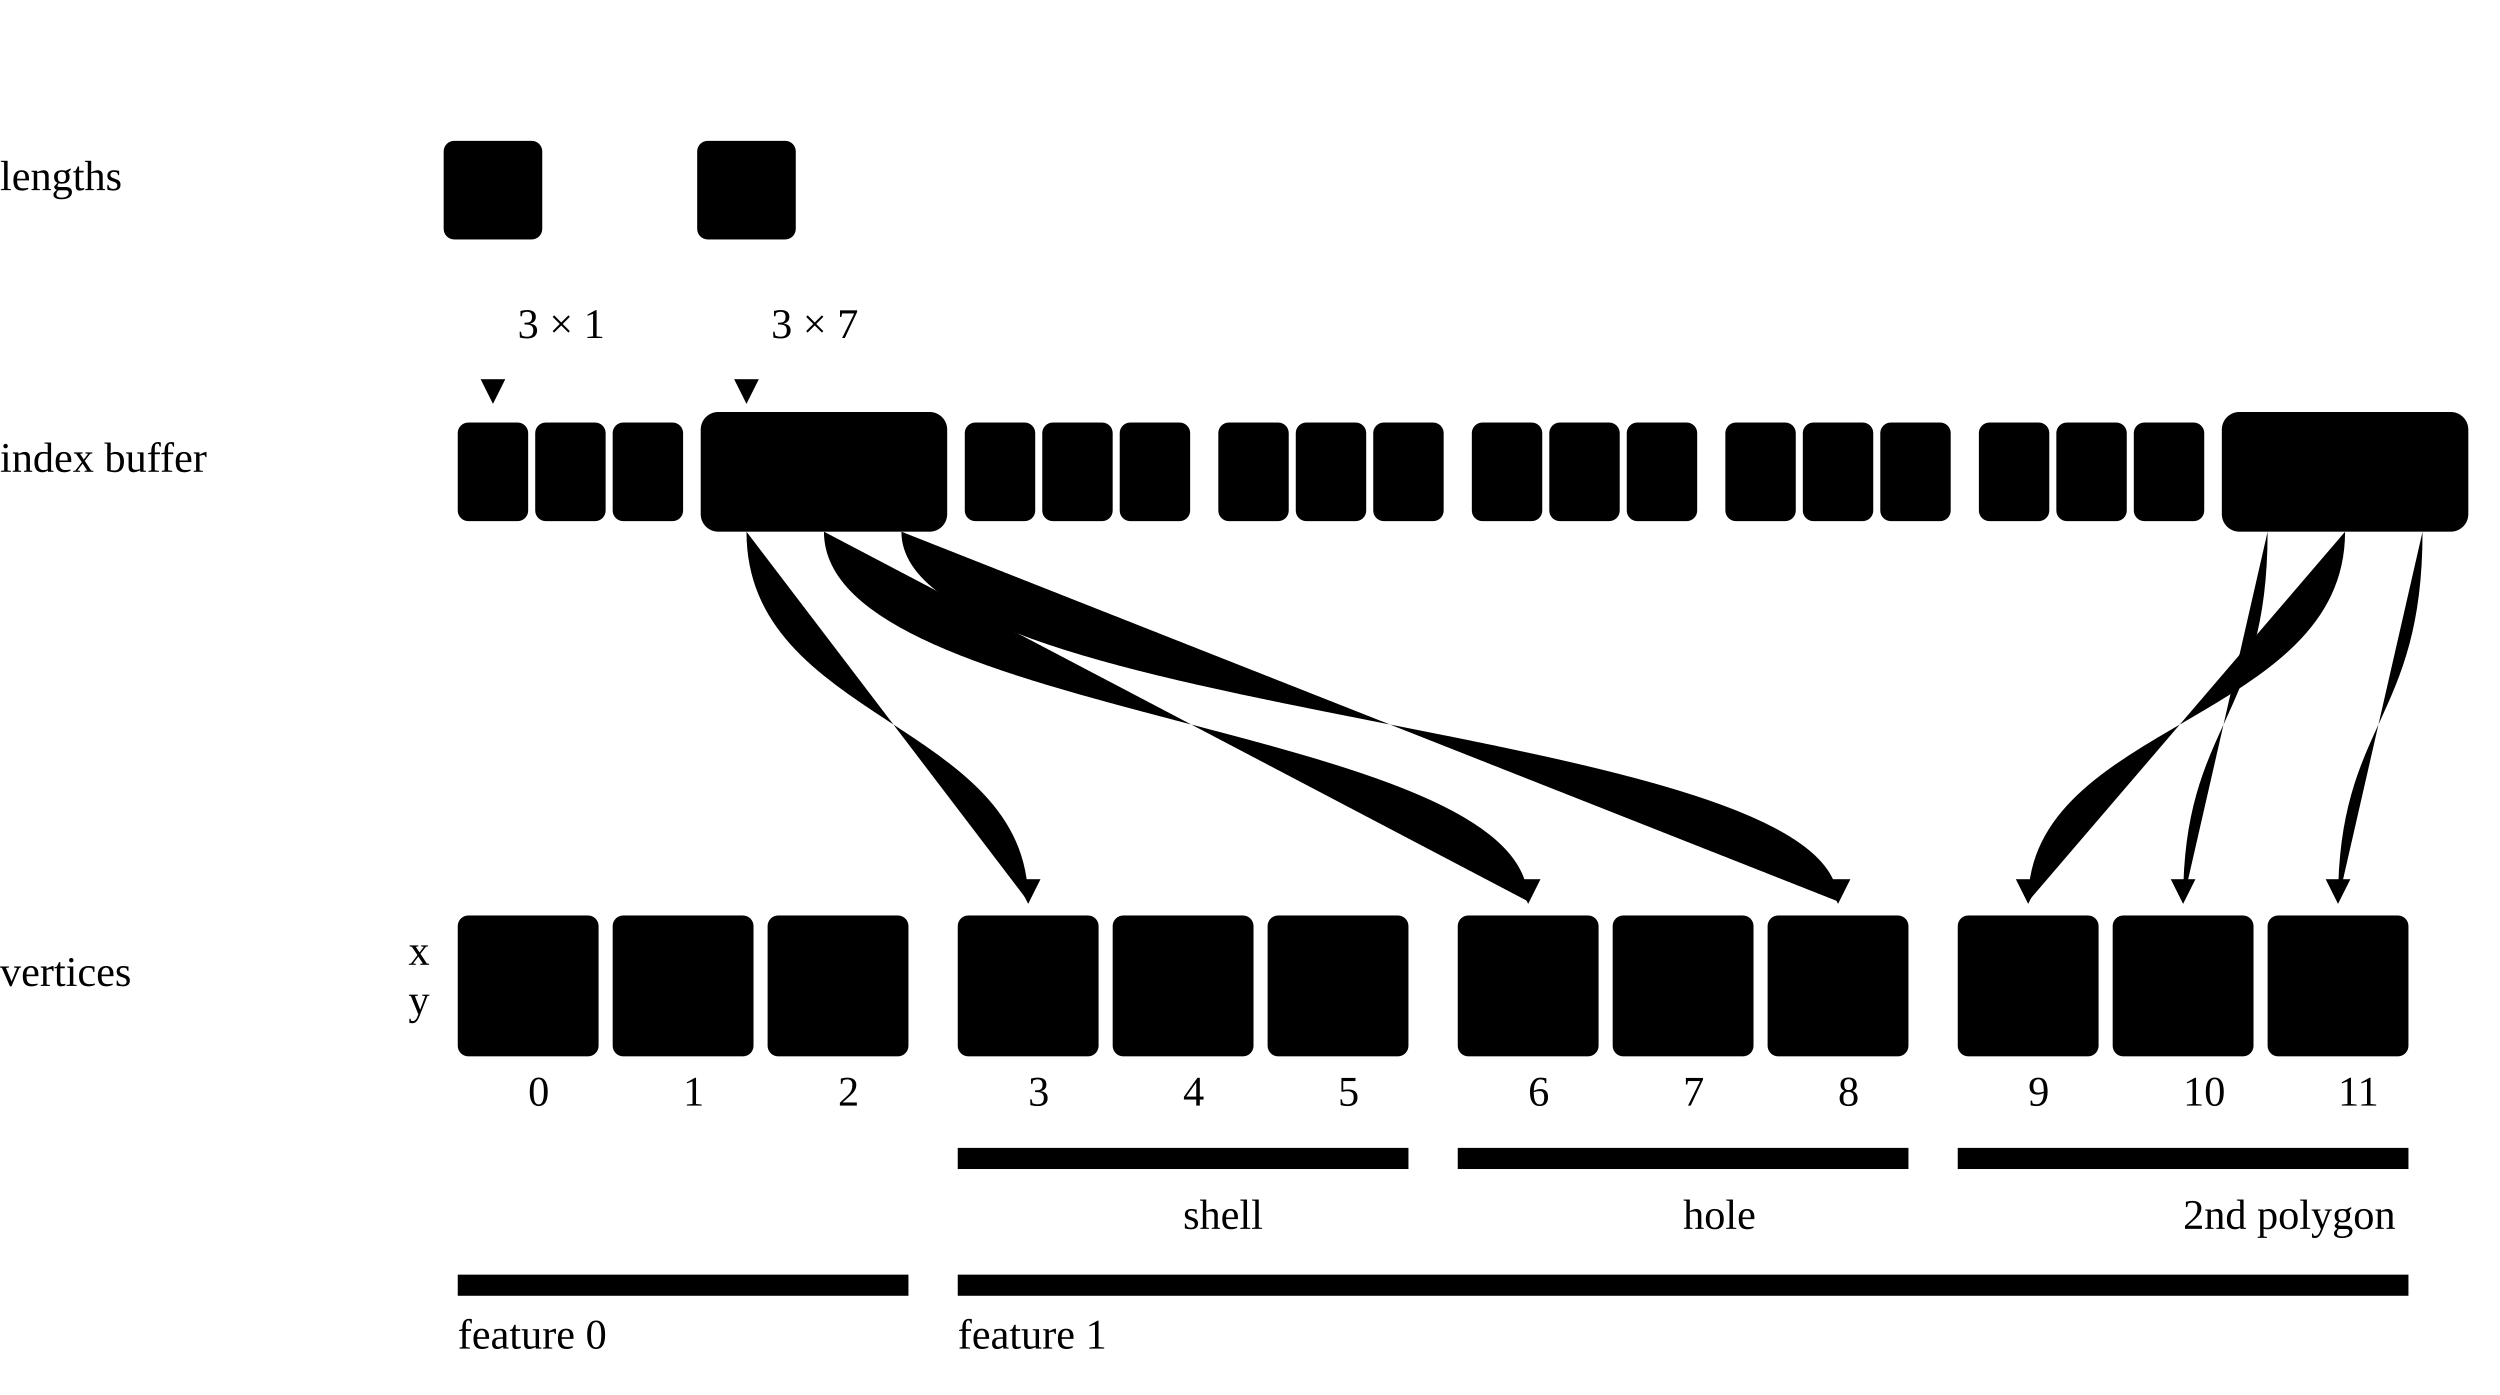
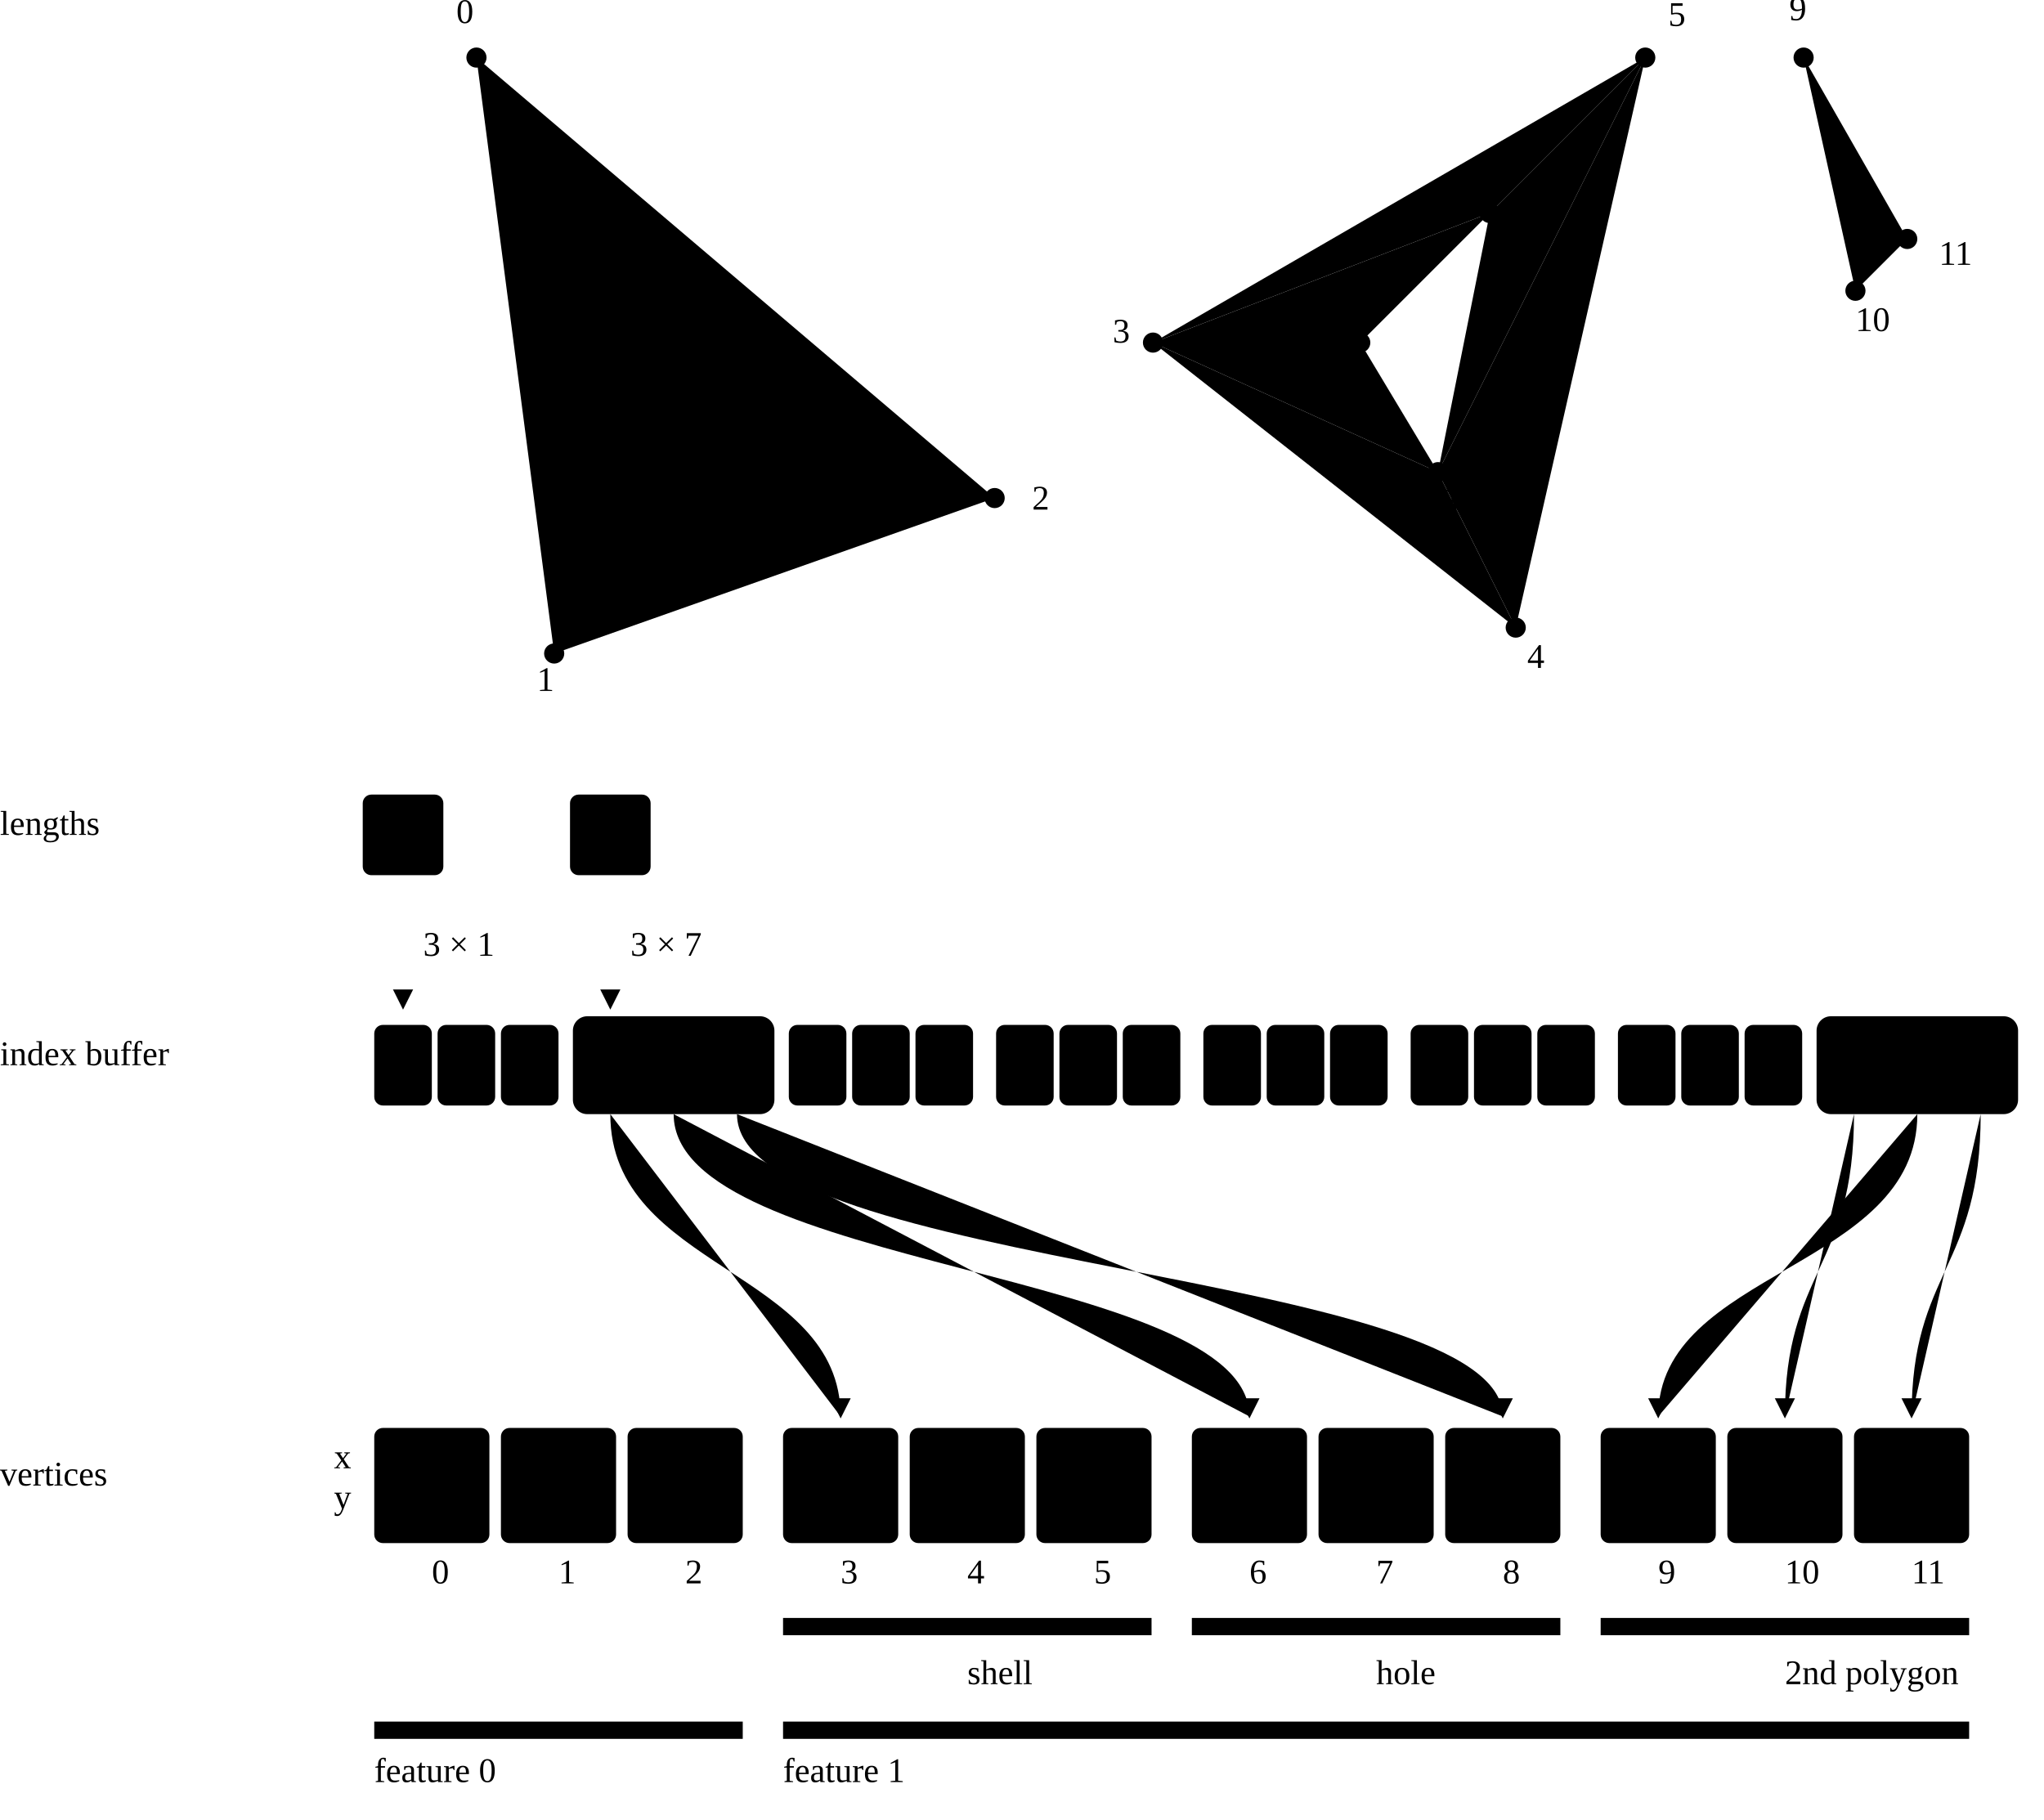
- <svg xmlns="http://www.w3.org/2000/svg" class="mlt-diagram" viewBox="0 0 710 396" role="img" aria-label="Triangle lengths point into the index buffer, whose entries name x,y vertices of the layer">
+ <svg xmlns="http://www.w3.org/2000/svg" class="mlt-diagram" viewBox="0 0 710 632" role="img" aria-label="The two features and their triangles, then triangle lengths pointing into the index buffer, whose entries name x,y vertices of the layer">
  <defs>
    <marker id="tess-arrow" viewBox="0 0 10 10" refX="9" refY="5" markerWidth="7" markerHeight="7" orient="auto-start-reverse">
      <path class="head" d="M0 0L10 5L0 10z" />
    </marker>
  </defs>
  <defs>
    <marker id="tess-arrow1" viewBox="0 0 10 10" refX="9" refY="5" markerWidth="7" markerHeight="7" orient="auto-start-reverse">
      <path class="head t1" d="M0 0L10 5L0 10z" />
    </marker>
  </defs>
-   <text class="row" x="0" y="54">lengths</text>
-   <rect class="f0" x="126" y="40" width="28" height="28" rx="3" />
-   <text class="cell" x="140" y="54">1</text>
-   <path class="link" d="M140 68V114" marker-end="url(#tess-arrow)" />
-   <text class="muted small" x="147" y="96">3 × 1</text>
-   <rect class="f1" x="198" y="40" width="28" height="28" rx="3" />
-   <text class="cell" x="212" y="54">7</text>
-   <path class="link" d="M212 68V114" marker-end="url(#tess-arrow)" />
-   <text class="muted small" x="219" y="96">3 × 7</text>
-   <text class="row" x="0" y="134">index buffer</text>
-   <rect class="f0" x="130" y="120" width="20" height="28" rx="3" />
-   <text class="cell" x="140" y="134">1</text>
-   <rect class="f0" x="152" y="120" width="20" height="28" rx="3" />
-   <text class="cell" x="162" y="134">0</text>
-   <rect class="f0" x="174" y="120" width="20" height="28" rx="3" />
-   <text class="cell" x="184" y="134">2</text>
-   <rect class="f1" x="202" y="120" width="20" height="28" rx="3" />
-   <text class="cell" x="212" y="134">3</text>
-   <rect class="f1" x="224" y="120" width="20" height="28" rx="3" />
-   <text class="cell" x="234" y="134">6</text>
-   <rect class="f1" x="246" y="120" width="20" height="28" rx="3" />
-   <text class="cell" x="256" y="134">8</text>
-   <rect class="f1" x="274" y="120" width="20" height="28" rx="3" />
-   <text class="cell" x="284" y="134">7</text>
-   <rect class="f1" x="296" y="120" width="20" height="28" rx="3" />
-   <text class="cell" x="306" y="134">6</text>
-   <rect class="f1" x="318" y="120" width="20" height="28" rx="3" />
-   <text class="cell" x="328" y="134">3</text>
-   <rect class="f1" x="346" y="120" width="20" height="28" rx="3" />
-   <text class="cell" x="356" y="134">4</text>
-   <rect class="f1" x="368" y="120" width="20" height="28" rx="3" />
-   <text class="cell" x="378" y="134">3</text>
-   <rect class="f1" x="390" y="120" width="20" height="28" rx="3" />
-   <text class="cell" x="400" y="134">8</text>
-   <rect class="f1" x="418" y="120" width="20" height="28" rx="3" />
-   <text class="cell" x="428" y="134">7</text>
-   <rect class="f1" x="440" y="120" width="20" height="28" rx="3" />
-   <text class="cell" x="450" y="134">3</text>
-   <rect class="f1" x="462" y="120" width="20" height="28" rx="3" />
-   <text class="cell" x="472" y="134">5</text>
-   <rect class="f1" x="490" y="120" width="20" height="28" rx="3" />
-   <text class="cell" x="500" y="134">5</text>
-   <rect class="f1" x="512" y="120" width="20" height="28" rx="3" />
-   <text class="cell" x="522" y="134">4</text>
-   <rect class="f1" x="534" y="120" width="20" height="28" rx="3" />
-   <text class="cell" x="544" y="134">8</text>
-   <rect class="f1" x="562" y="120" width="20" height="28" rx="3" />
-   <text class="cell" x="572" y="134">8</text>
-   <rect class="f1" x="584" y="120" width="20" height="28" rx="3" />
-   <text class="cell" x="594" y="134">7</text>
-   <rect class="f1" x="606" y="120" width="20" height="28" rx="3" />
-   <text class="cell" x="616" y="134">5</text>
-   <rect class="f1" x="634" y="120" width="20" height="28" rx="3" />
-   <text class="cell" x="644" y="134">10</text>
-   <rect class="f1" x="656" y="120" width="20" height="28" rx="3" />
-   <text class="cell" x="666" y="134">9</text>
-   <rect class="f1" x="678" y="120" width="20" height="28" rx="3" />
-   <text class="cell" x="688" y="134">11</text>
-   <rect class="pick" x="199" y="117" width="70" height="34" rx="5" />
-   <path class="link t1" d="M212 151C212 205 292 205 292 256" marker-end="url(#tess-arrow1)" />
-   <path class="link t1" d="M234 151C234 205 434 205 434 256" marker-end="url(#tess-arrow1)" />
-   <path class="link t1" d="M256 151C256 205 522 205 522 256" marker-end="url(#tess-arrow1)" />
-   <rect class="pick" x="631" y="117" width="70" height="34" rx="5" />
-   <path class="link t1" d="M644 151C644 205 620 205 620 256" marker-end="url(#tess-arrow1)" />
-   <path class="link t1" d="M666 151C666 205 576 205 576 256" marker-end="url(#tess-arrow1)" />
-   <path class="link t1" d="M688 151C688 205 664 205 664 256" marker-end="url(#tess-arrow1)" />
-   <text class="row" x="0" y="280">vertices</text>
-   <text class="muted small" x="122" y="274" text-anchor="end">x</text>
-   <text class="muted small" x="122" y="288" text-anchor="end">y</text>
-   <rect class="f0" x="130" y="260" width="40" height="40" rx="3" />
-   <text class="cell small" x="150" y="274">55</text>
-   <text class="cell small" x="150" y="288">5</text>
-   <text class="muted small mid" x="150" y="314">0</text>
-   <rect class="f0" x="174" y="260" width="40" height="40" rx="3" />
-   <text class="cell small" x="194" y="274">58</text>
-   <text class="cell small" x="194" y="288">28</text>
-   <text class="muted small mid" x="194" y="314">1</text>
-   <rect class="f0" x="218" y="260" width="40" height="40" rx="3" />
-   <text class="cell small" x="238" y="274">75</text>
-   <text class="cell small" x="238" y="288">22</text>
-   <text class="muted small mid" x="238" y="314">2</text>
-   <rect class="f1" x="272" y="260" width="40" height="40" rx="3" />
-   <text class="cell small" x="292" y="274">7</text>
-   <text class="cell small" x="292" y="288">20</text>
-   <text class="muted small mid" x="292" y="314">3</text>
-   <rect class="f1" x="316" y="260" width="40" height="40" rx="3" />
-   <text class="cell small" x="336" y="274">21</text>
-   <text class="cell small" x="336" y="288">31</text>
-   <text class="muted small mid" x="336" y="314">4</text>
-   <rect class="f1" x="360" y="260" width="40" height="40" rx="3" />
-   <text class="cell small" x="380" y="274">26</text>
-   <text class="cell small" x="380" y="288">9</text>
-   <text class="muted small mid" x="380" y="314">5</text>
-   <rect class="f1" x="414" y="260" width="40" height="40" rx="3" />
-   <text class="cell small" x="434" y="274">15</text>
-   <text class="cell small" x="434" y="288">20</text>
-   <text class="muted small mid" x="434" y="314">6</text>
-   <rect class="f1" x="458" y="260" width="40" height="40" rx="3" />
-   <text class="cell small" x="478" y="274">20</text>
-   <text class="cell small" x="478" y="288">15</text>
-   <text class="muted small mid" x="478" y="314">7</text>
-   <rect class="f1" x="502" y="260" width="40" height="40" rx="3" />
-   <text class="cell small" x="522" y="274">18</text>
-   <text class="cell small" x="522" y="288">25</text>
-   <text class="muted small mid" x="522" y="314">8</text>
-   <rect class="f1" x="556" y="260" width="40" height="40" rx="3" />
-   <text class="cell small" x="576" y="274">69</text>
-   <text class="cell small" x="576" y="288">57</text>
-   <text class="muted small mid" x="576" y="314">9</text>
-   <rect class="f1" x="600" y="260" width="40" height="40" rx="3" />
-   <text class="cell small" x="620" y="274">71</text>
-   <text class="cell small" x="620" y="288">66</text>
-   <text class="muted small mid" x="620" y="314">10</text>
-   <rect class="f1" x="644" y="260" width="40" height="40" rx="3" />
-   <text class="cell small" x="664" y="274">73</text>
-   <text class="cell small" x="664" y="288">64</text>
-   <text class="muted small mid" x="664" y="314">11</text>
-   <path class="bracket" d="M272 326V332H400V326" />
-   <text class="muted small mid" x="336" y="349">shell</text>
-   <path class="bracket" d="M414 326V332H542V326" />
-   <text class="muted small mid" x="478" y="349">hole</text>
-   <path class="bracket" d="M556 326V332H684V326" />
-   <text class="muted small mid" x="620" y="349">2nd polygon</text>
-   <path class="bracket t0" d="M130 362V368H258V362" />
-   <text class="t0 bold" x="130" y="383">feature 0</text>
-   <path class="bracket t1" d="M272 362V368H684V362" />
-   <text class="t1 bold" x="272" y="383">feature 1</text>
+   <polygon class="f0" points="192.5,227 165.5,20 345.5,173" />
+   <polygon class="f1" points="400.5,119 472.5,119 499.5,164" />
+   <polygon class="f1" points="517.5,74 472.5,119 400.5,119" />
+   <polygon class="f1" points="526.5,218 400.5,119 499.5,164" />
+   <polygon class="f1" points="517.5,74 400.5,119 571.5,20" />
+   <polygon class="f1" points="571.5,20 526.5,218 499.5,164" />
+   <polygon class="f1" points="499.5,164 517.5,74 571.5,20" />
+   <polygon class="f1" points="644.5,101 626.5,20 662.5,83" />
+   <circle class="dot" cx="165.5" cy="20" r="3.5" />
+   <text class="vert halo" x="158.5" y="8">0</text>
+   <circle class="dot" cx="192.5" cy="227" r="3.5" />
+   <text class="vert halo" x="186.5" y="240">1</text>
+   <circle class="dot" cx="345.5" cy="173" r="3.5" />
+   <text class="vert halo" x="358.5" y="177">2</text>
+   <circle class="dot" cx="400.5" cy="119" r="3.5" />
+   <text class="vert halo" x="386.5" y="119">3</text>
+   <circle class="dot" cx="526.5" cy="218" r="3.5" />
+   <text class="vert halo" x="530.5" y="232">4</text>
+   <circle class="dot" cx="571.5" cy="20" r="3.5" />
+   <text class="vert halo" x="579.5" y="9">5</text>
+   <circle class="dot" cx="472.5" cy="119" r="3.5" />
+   <text class="vert halo" x="458.5" y="119">6</text>
+   <circle class="dot" cx="517.5" cy="74" r="3.5" />
+   <text class="vert halo" x="523.5" y="61">7</text>
+   <circle class="dot" cx="499.5" cy="164" r="3.5" />
+   <text class="vert halo" x="500.5" y="178">8</text>
+   <circle class="dot" cx="626.5" cy="20" r="3.5" />
+   <text class="vert halo" x="621.5" y="7">9</text>
+   <circle class="dot" cx="644.5" cy="101" r="3.5" />
+   <text class="vert halo" x="644.5" y="115">10</text>
+   <circle class="dot" cx="662.5" cy="83" r="3.5" />
+   <text class="vert halo" x="673.5" y="92">11</text>
+   <text class="row" x="0" y="290">lengths</text>
+   <rect class="f0" x="126" y="276" width="28" height="28" rx="3" />
+   <text class="cell" x="140" y="290">1</text>
+   <path class="link" d="M140 304V350" marker-end="url(#tess-arrow)" />
+   <text class="muted small" x="147" y="332">3 × 1</text>
+   <rect class="f1" x="198" y="276" width="28" height="28" rx="3" />
+   <text class="cell" x="212" y="290">7</text>
+   <path class="link" d="M212 304V350" marker-end="url(#tess-arrow)" />
+   <text class="muted small" x="219" y="332">3 × 7</text>
+   <text class="row" x="0" y="370">index buffer</text>
+   <rect class="f0" x="130" y="356" width="20" height="28" rx="3" />
+   <text class="cell" x="140" y="370">1</text>
+   <rect class="f0" x="152" y="356" width="20" height="28" rx="3" />
+   <text class="cell" x="162" y="370">0</text>
+   <rect class="f0" x="174" y="356" width="20" height="28" rx="3" />
+   <text class="cell" x="184" y="370">2</text>
+   <rect class="f1" x="202" y="356" width="20" height="28" rx="3" />
+   <text class="cell" x="212" y="370">3</text>
+   <rect class="f1" x="224" y="356" width="20" height="28" rx="3" />
+   <text class="cell" x="234" y="370">6</text>
+   <rect class="f1" x="246" y="356" width="20" height="28" rx="3" />
+   <text class="cell" x="256" y="370">8</text>
+   <rect class="f1" x="274" y="356" width="20" height="28" rx="3" />
+   <text class="cell" x="284" y="370">7</text>
+   <rect class="f1" x="296" y="356" width="20" height="28" rx="3" />
+   <text class="cell" x="306" y="370">6</text>
+   <rect class="f1" x="318" y="356" width="20" height="28" rx="3" />
+   <text class="cell" x="328" y="370">3</text>
+   <rect class="f1" x="346" y="356" width="20" height="28" rx="3" />
+   <text class="cell" x="356" y="370">4</text>
+   <rect class="f1" x="368" y="356" width="20" height="28" rx="3" />
+   <text class="cell" x="378" y="370">3</text>
+   <rect class="f1" x="390" y="356" width="20" height="28" rx="3" />
+   <text class="cell" x="400" y="370">8</text>
+   <rect class="f1" x="418" y="356" width="20" height="28" rx="3" />
+   <text class="cell" x="428" y="370">7</text>
+   <rect class="f1" x="440" y="356" width="20" height="28" rx="3" />
+   <text class="cell" x="450" y="370">3</text>
+   <rect class="f1" x="462" y="356" width="20" height="28" rx="3" />
+   <text class="cell" x="472" y="370">5</text>
+   <rect class="f1" x="490" y="356" width="20" height="28" rx="3" />
+   <text class="cell" x="500" y="370">5</text>
+   <rect class="f1" x="512" y="356" width="20" height="28" rx="3" />
+   <text class="cell" x="522" y="370">4</text>
+   <rect class="f1" x="534" y="356" width="20" height="28" rx="3" />
+   <text class="cell" x="544" y="370">8</text>
+   <rect class="f1" x="562" y="356" width="20" height="28" rx="3" />
+   <text class="cell" x="572" y="370">8</text>
+   <rect class="f1" x="584" y="356" width="20" height="28" rx="3" />
+   <text class="cell" x="594" y="370">7</text>
+   <rect class="f1" x="606" y="356" width="20" height="28" rx="3" />
+   <text class="cell" x="616" y="370">5</text>
+   <rect class="f1" x="634" y="356" width="20" height="28" rx="3" />
+   <text class="cell" x="644" y="370">10</text>
+   <rect class="f1" x="656" y="356" width="20" height="28" rx="3" />
+   <text class="cell" x="666" y="370">9</text>
+   <rect class="f1" x="678" y="356" width="20" height="28" rx="3" />
+   <text class="cell" x="688" y="370">11</text>
+   <rect class="pick" x="199" y="353" width="70" height="34" rx="5" />
+   <path class="link t1" d="M212 387C212 441 292 441 292 492" marker-end="url(#tess-arrow1)" />
+   <path class="link t1" d="M234 387C234 441 434 441 434 492" marker-end="url(#tess-arrow1)" />
+   <path class="link t1" d="M256 387C256 441 522 441 522 492" marker-end="url(#tess-arrow1)" />
+   <rect class="pick" x="631" y="353" width="70" height="34" rx="5" />
+   <path class="link t1" d="M644 387C644 441 620 441 620 492" marker-end="url(#tess-arrow1)" />
+   <path class="link t1" d="M666 387C666 441 576 441 576 492" marker-end="url(#tess-arrow1)" />
+   <path class="link t1" d="M688 387C688 441 664 441 664 492" marker-end="url(#tess-arrow1)" />
+   <text class="row" x="0" y="516">vertices</text>
+   <text class="muted small" x="122" y="510" text-anchor="end">x</text>
+   <text class="muted small" x="122" y="524" text-anchor="end">y</text>
+   <rect class="f0" x="130" y="496" width="40" height="40" rx="3" />
+   <text class="cell small" x="150" y="510">55</text>
+   <text class="cell small" x="150" y="524">5</text>
+   <text class="muted small mid" x="150" y="550">0</text>
+   <rect class="f0" x="174" y="496" width="40" height="40" rx="3" />
+   <text class="cell small" x="194" y="510">58</text>
+   <text class="cell small" x="194" y="524">28</text>
+   <text class="muted small mid" x="194" y="550">1</text>
+   <rect class="f0" x="218" y="496" width="40" height="40" rx="3" />
+   <text class="cell small" x="238" y="510">75</text>
+   <text class="cell small" x="238" y="524">22</text>
+   <text class="muted small mid" x="238" y="550">2</text>
+   <rect class="f1" x="272" y="496" width="40" height="40" rx="3" />
+   <text class="cell small" x="292" y="510">7</text>
+   <text class="cell small" x="292" y="524">20</text>
+   <text class="muted small mid" x="292" y="550">3</text>
+   <rect class="f1" x="316" y="496" width="40" height="40" rx="3" />
+   <text class="cell small" x="336" y="510">21</text>
+   <text class="cell small" x="336" y="524">31</text>
+   <text class="muted small mid" x="336" y="550">4</text>
+   <rect class="f1" x="360" y="496" width="40" height="40" rx="3" />
+   <text class="cell small" x="380" y="510">26</text>
+   <text class="cell small" x="380" y="524">9</text>
+   <text class="muted small mid" x="380" y="550">5</text>
+   <rect class="f1" x="414" y="496" width="40" height="40" rx="3" />
+   <text class="cell small" x="434" y="510">15</text>
+   <text class="cell small" x="434" y="524">20</text>
+   <text class="muted small mid" x="434" y="550">6</text>
+   <rect class="f1" x="458" y="496" width="40" height="40" rx="3" />
+   <text class="cell small" x="478" y="510">20</text>
+   <text class="cell small" x="478" y="524">15</text>
+   <text class="muted small mid" x="478" y="550">7</text>
+   <rect class="f1" x="502" y="496" width="40" height="40" rx="3" />
+   <text class="cell small" x="522" y="510">18</text>
+   <text class="cell small" x="522" y="524">25</text>
+   <text class="muted small mid" x="522" y="550">8</text>
+   <rect class="f1" x="556" y="496" width="40" height="40" rx="3" />
+   <text class="cell small" x="576" y="510">69</text>
+   <text class="cell small" x="576" y="524">57</text>
+   <text class="muted small mid" x="576" y="550">9</text>
+   <rect class="f1" x="600" y="496" width="40" height="40" rx="3" />
+   <text class="cell small" x="620" y="510">71</text>
+   <text class="cell small" x="620" y="524">66</text>
+   <text class="muted small mid" x="620" y="550">10</text>
+   <rect class="f1" x="644" y="496" width="40" height="40" rx="3" />
+   <text class="cell small" x="664" y="510">73</text>
+   <text class="cell small" x="664" y="524">64</text>
+   <text class="muted small mid" x="664" y="550">11</text>
+   <path class="bracket" d="M272 562V568H400V562" />
+   <text class="muted small mid" x="336" y="585">shell</text>
+   <path class="bracket" d="M414 562V568H542V562" />
+   <text class="muted small mid" x="478" y="585">hole</text>
+   <path class="bracket" d="M556 562V568H684V562" />
+   <text class="muted small mid" x="620" y="585">2nd polygon</text>
+   <path class="bracket t0" d="M130 598V604H258V598" />
+   <text class="t0 bold" x="130" y="619">feature 0</text>
+   <path class="bracket t1" d="M272 598V604H684V598" />
+   <text class="t1 bold" x="272" y="619">feature 1</text>
</svg>
